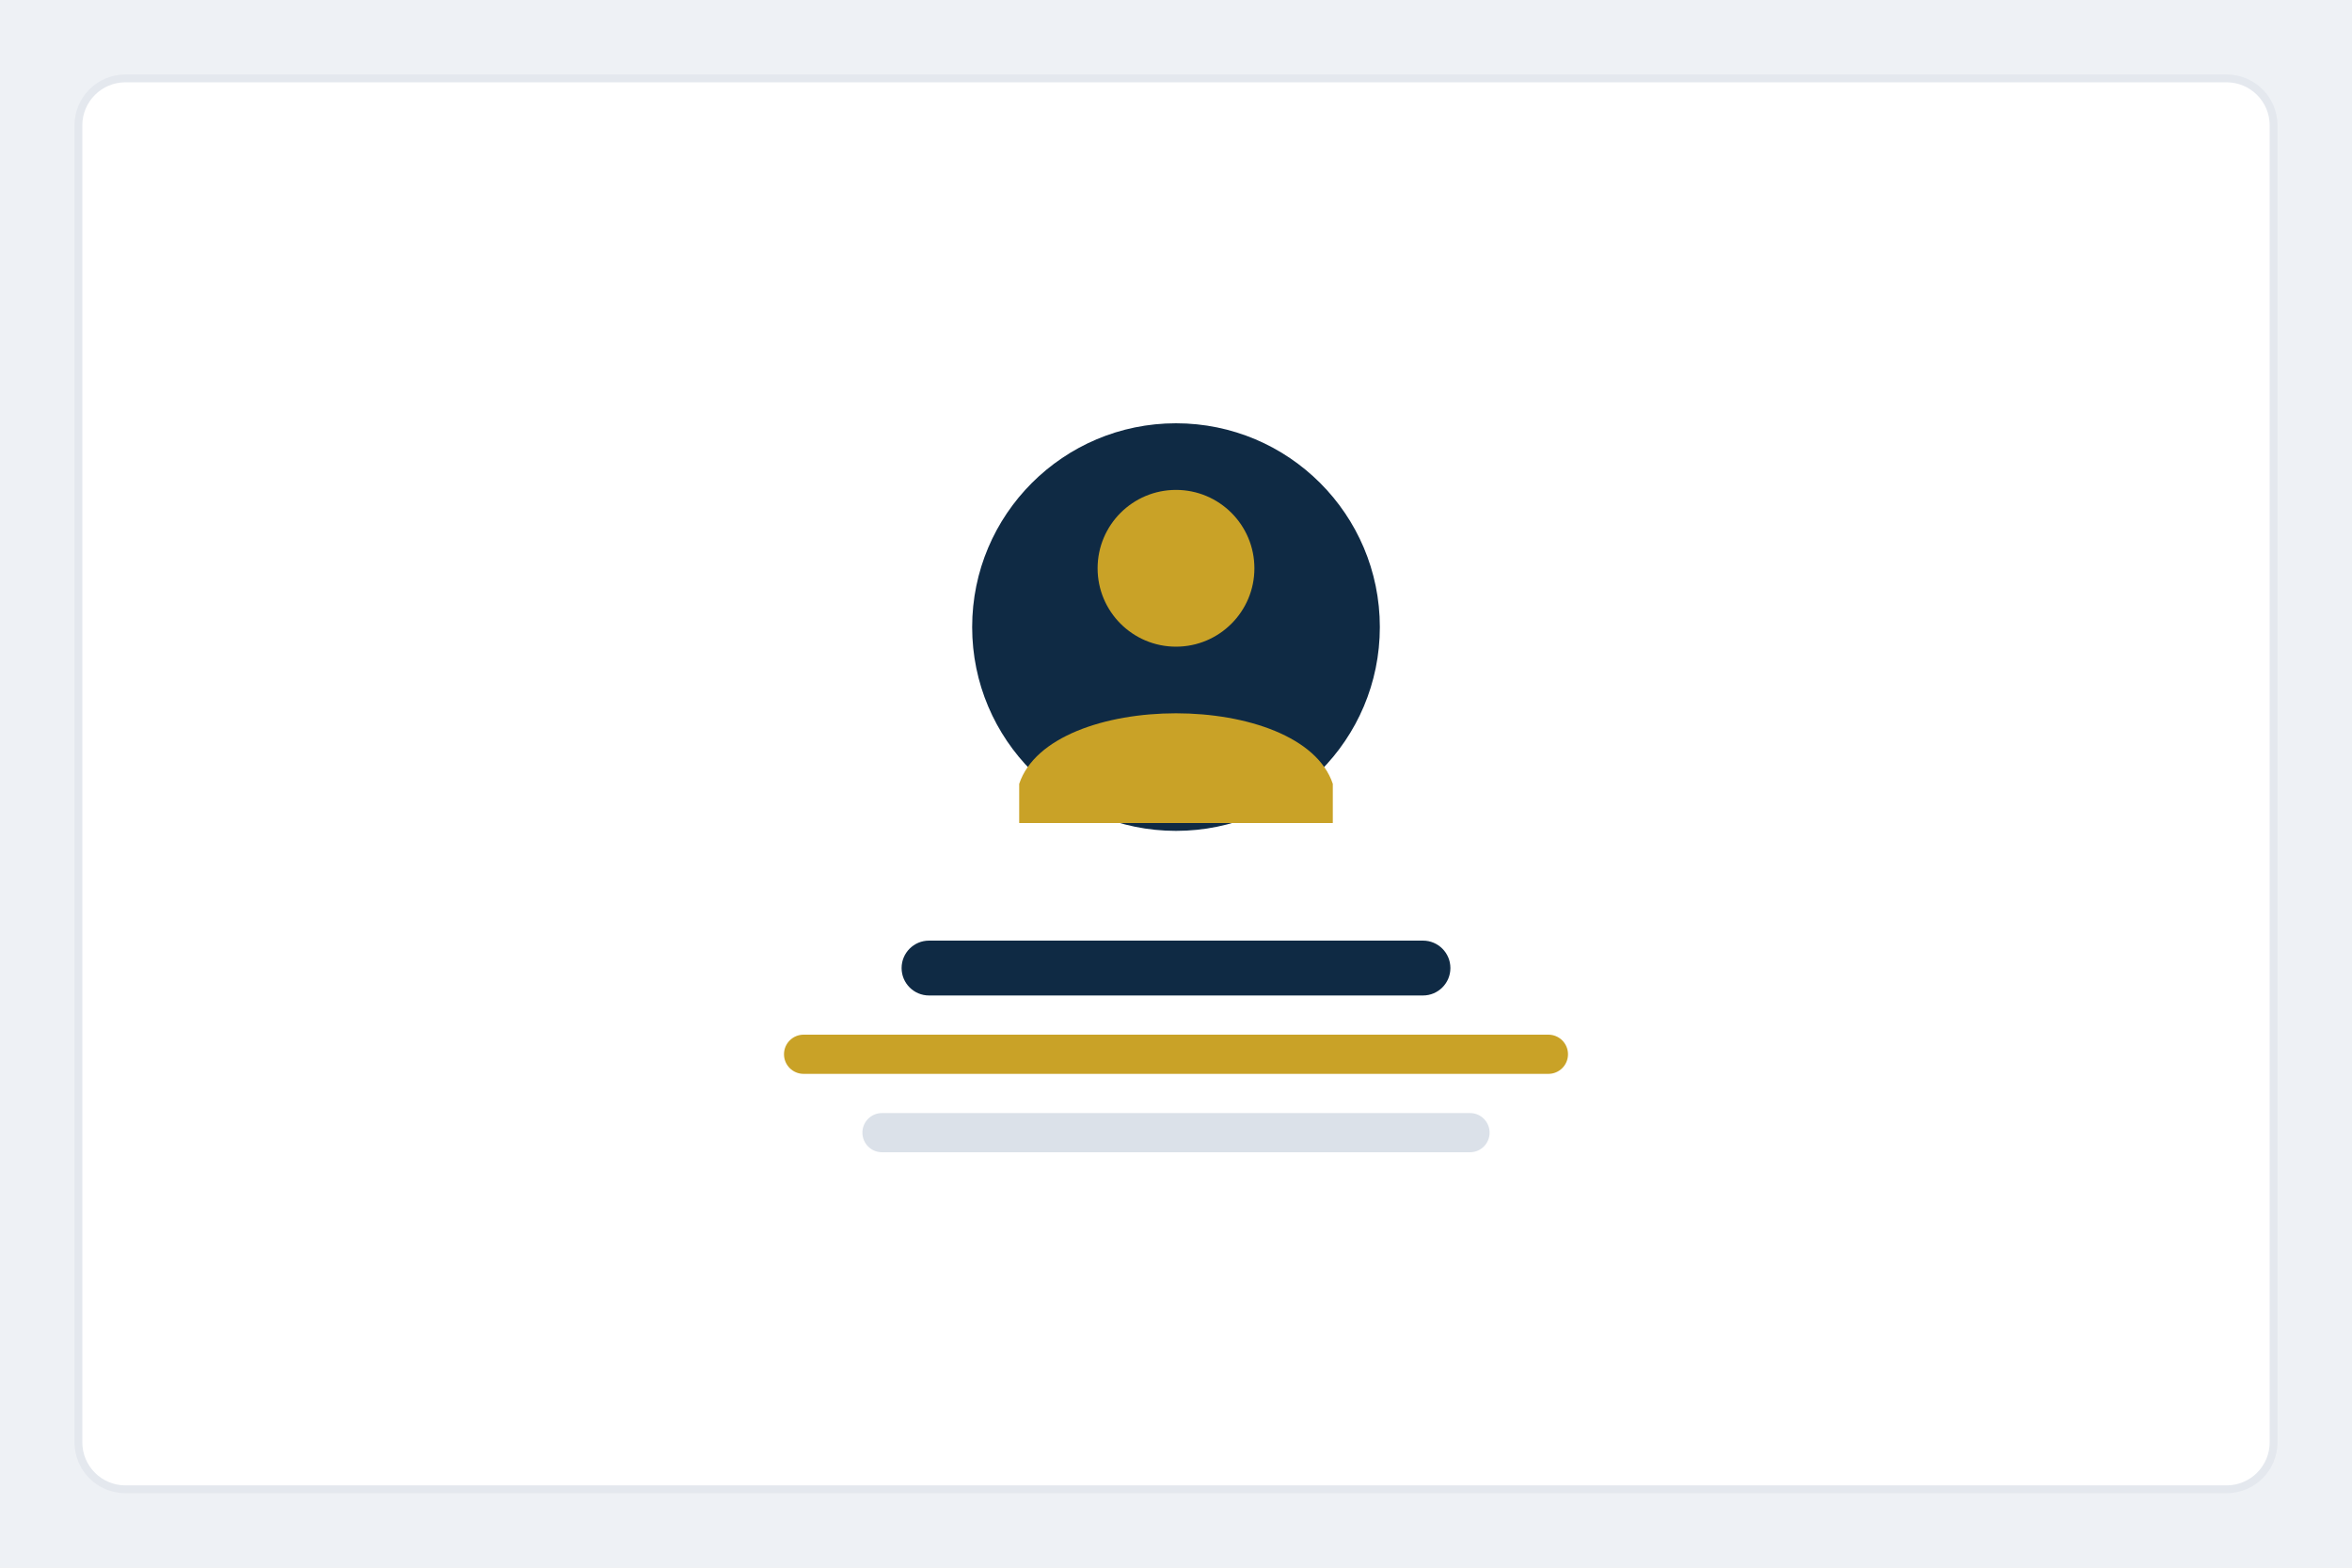
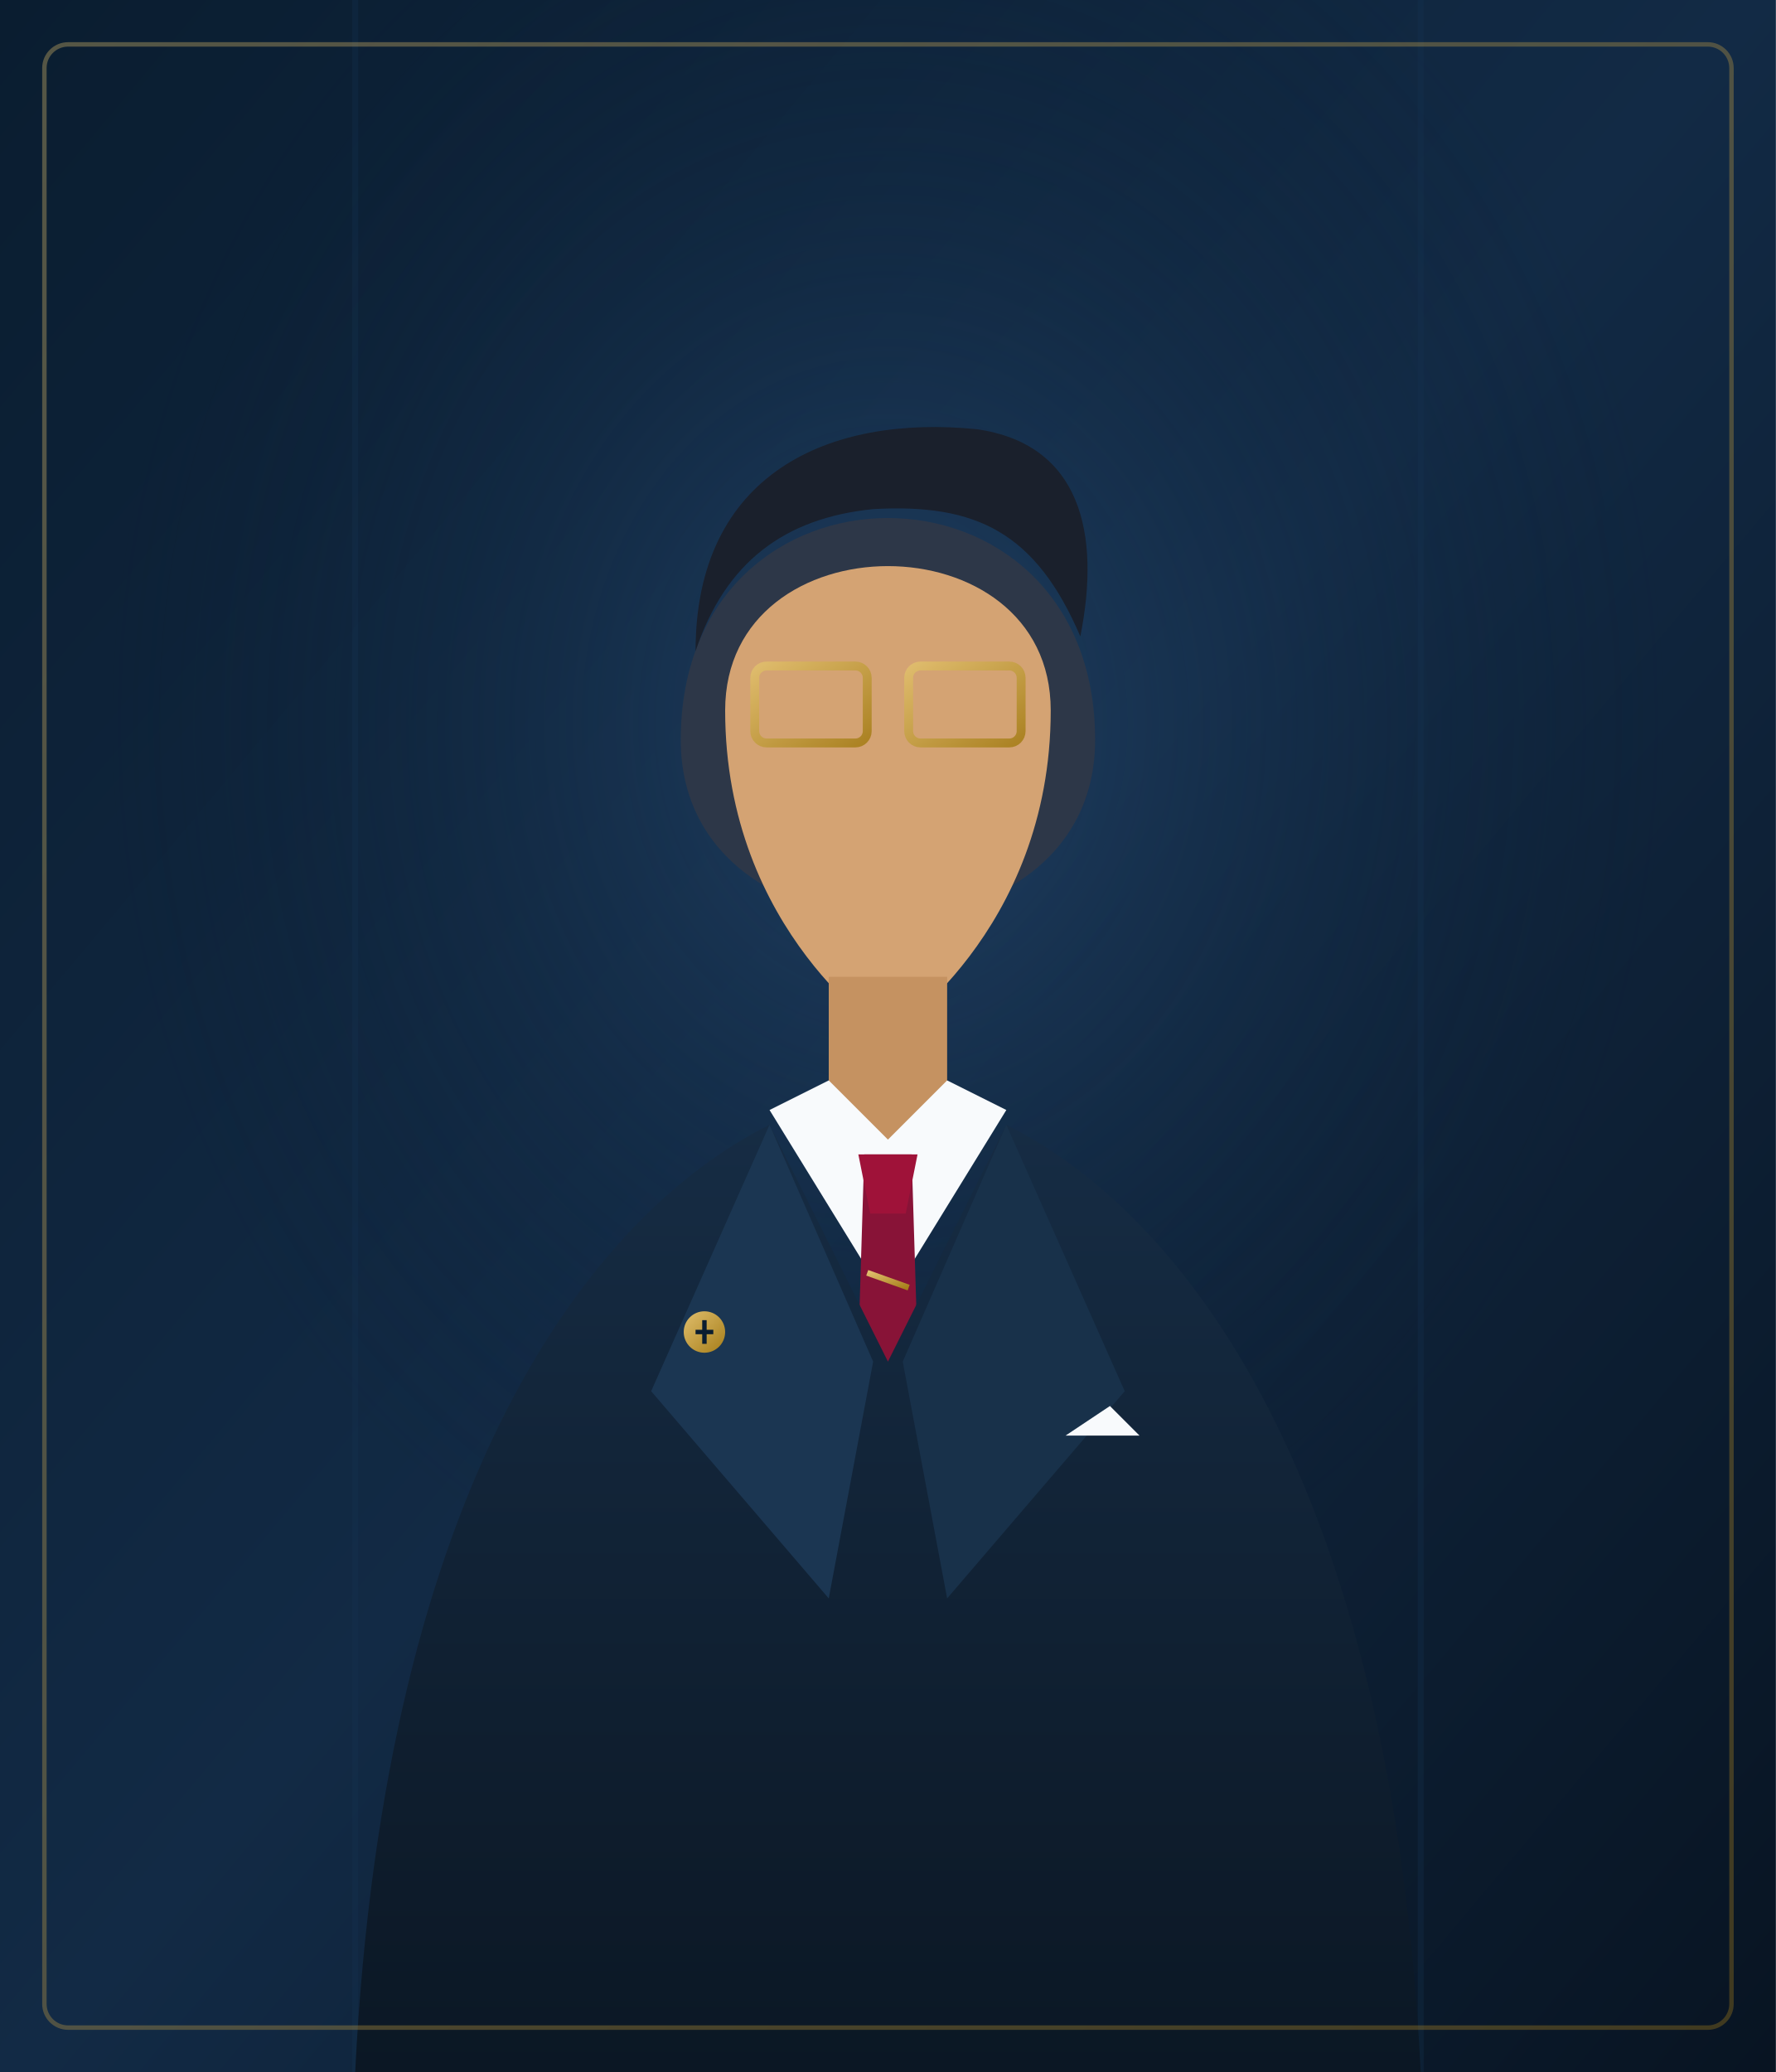
- <svg xmlns="http://www.w3.org/2000/svg" width="600" height="400" viewBox="0 0 600 400">
-   <rect width="600" height="400" fill="#eef1f5" />
-   <rect x="20" y="20" width="560" height="360" rx="12" fill="#ffffff" stroke="#e4e8ee" stroke-width="2" />
-   <circle cx="300" cy="160" r="52" fill="#0f2a44" />
-   <circle cx="300" cy="145" r="20" fill="#c9a227" />
-   <path d="M260 200c8-24 72-24 80 0v10H260z" fill="#c9a227" />
-   <rect x="230" y="240" width="140" height="14" rx="7" fill="#0f2a44" />
-   <rect x="200" y="264" width="200" height="10" rx="5" fill="#c9a227" />
-   <rect x="220" y="284" width="160" height="10" rx="5" fill="#dbe1e9" />
+ <svg xmlns="http://www.w3.org/2000/svg" viewBox="0 0 600 700" width="600" height="700">
+   <defs>
+     <linearGradient id="bgGrad" x1="0%" y1="0%" x2="100%" y2="100%">
+       <stop offset="0%" stop-color="#0a1d30" />
+       <stop offset="50%" stop-color="#122a45" />
+       <stop offset="100%" stop-color="#081422" />
+     </linearGradient>
+     <radialGradient id="portraitGlow" cx="50%" cy="35%" r="45%">
+       <stop offset="0%" stop-color="#2a507a" stop-opacity="0.6" />
+       <stop offset="100%" stop-color="#0a1d30" stop-opacity="0" />
+     </radialGradient>
+     <linearGradient id="goldPin" x1="0%" y1="0%" x2="100%" y2="100%">
+       <stop offset="0%" stop-color="#e0be6c" />
+       <stop offset="100%" stop-color="#a67e1a" />
+     </linearGradient>
+     <linearGradient id="suitGrad" x1="0%" y1="0%" x2="0%" y2="100%">
+       <stop offset="0%" stop-color="#162c44" />
+       <stop offset="100%" stop-color="#0b1724" />
+     </linearGradient>
+   </defs>
+   <rect width="600" height="700" fill="url(#bgGrad)" />
+   <rect width="600" height="700" fill="url(#portraitGlow)" />
+   <line x1="120" y1="0" x2="120" y2="700" stroke="#143152" stroke-width="2" opacity="0.3" />
+   <line x1="480" y1="0" x2="480" y2="700" stroke="#143152" stroke-width="2" opacity="0.3" />
+   <g transform="translate(0, 30)">
+     <path d="M 230,220 C 230,120 370,120 370,220 C 370,300 230,300 230,220 Z" fill="#2d3748" />
+     <path d="M 245,210 C 245,145 355,145 355,210 C 355,285 300,320 300,320 C 300,320 245,285 245,210 Z" fill="#d4a373" />
+     <path d="M 235,190 C 235,130 280,110 330,115 C 365,120 372,150 365,185 C 350,150 330,140 295,142 C 265,145 245,160 235,190 Z" fill="#1a202c" />
+     <g stroke="url(#goldPin)" stroke-width="3" fill="none" opacity="0.9">
+       <rect x="255" y="195" width="38" height="26" rx="4" />
+       <rect x="307" y="195" width="38" height="26" rx="4" />
+       <line x1="293" y1="205" x2="307" y2="205" />
+       <line x1="245" y1="202" x2="255" y2="202" />
+       <line x1="345" y1="202" x2="355" y2="202" />
+     </g>
+     <rect x="280" y="300" width="40" height="60" fill="#c59261" />
+     <polygon points="260,345 300,410 340,345 320,335 300,355 280,335" fill="#f8fafc" />
+     <polygon points="292,360 308,360 312,490 300,520 288,490" fill="#881337" />
+     <polygon points="290,360 310,360 306,380 294,380" fill="#9f1239" />
+     <line x1="293" y1="400" x2="307" y2="405" stroke="url(#goldPin)" stroke-width="2" />
+     <line x1="291" y1="430" x2="309" y2="435" stroke="url(#goldPin)" stroke-width="2" />
+     <line x1="289" y1="460" x2="311" y2="465" stroke="url(#goldPin)" stroke-width="2" />
+     <path d="M 120,670 C 130,470 200,380 260,350 L 300,430 L 340,350 C 400,380 470,470 480,670 Z" fill="url(#suitGrad)" />
+     <polygon points="260,350 220,440 280,510 295,430" fill="#1b3652" />
+     <polygon points="340,350 380,440 320,510 305,430" fill="#18314a" />
+     <circle cx="238" cy="420" r="7" fill="url(#goldPin)" />
+     <path d="M 235,420 L 241,420 M 238,416 L 238,424" stroke="#0a1d30" stroke-width="1.5" />
+     <polygon points="360,455 375,445 385,455" fill="#f8fafc" />
+   </g>
+   <rect x="15" y="15" width="570" height="670" rx="8" fill="none" stroke="url(#goldPin)" stroke-width="1.5" opacity="0.35" />
</svg>
